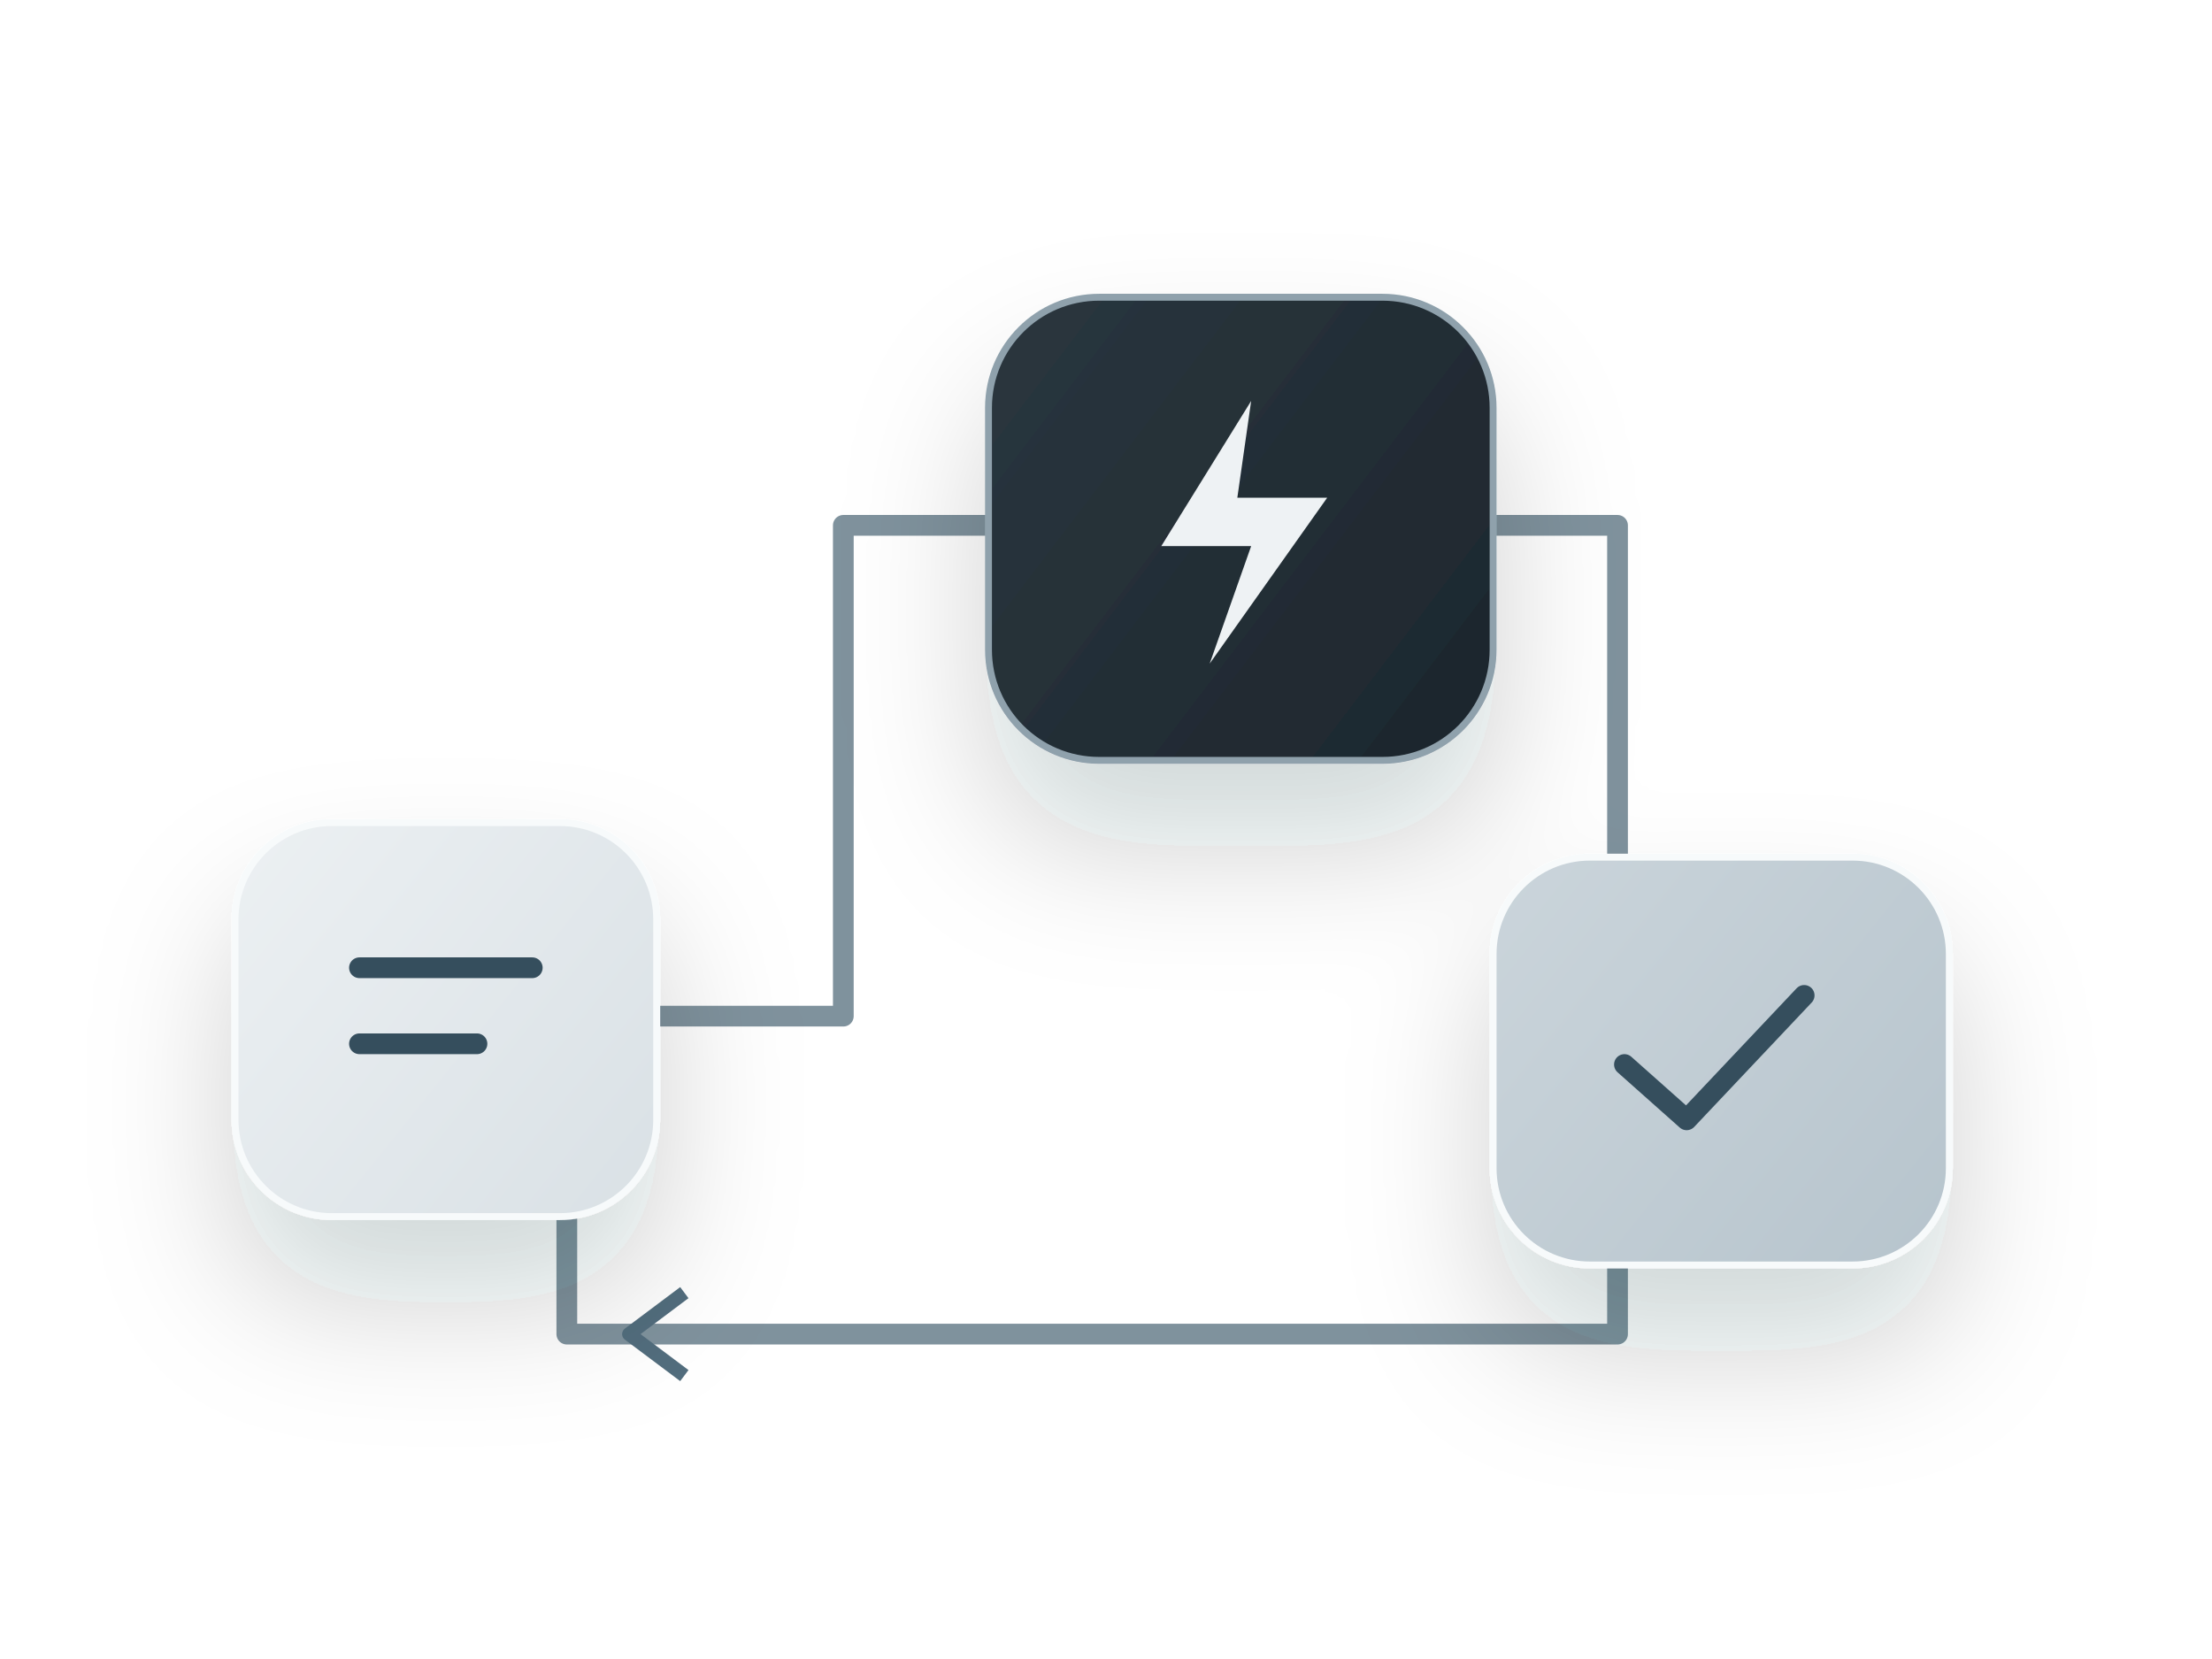
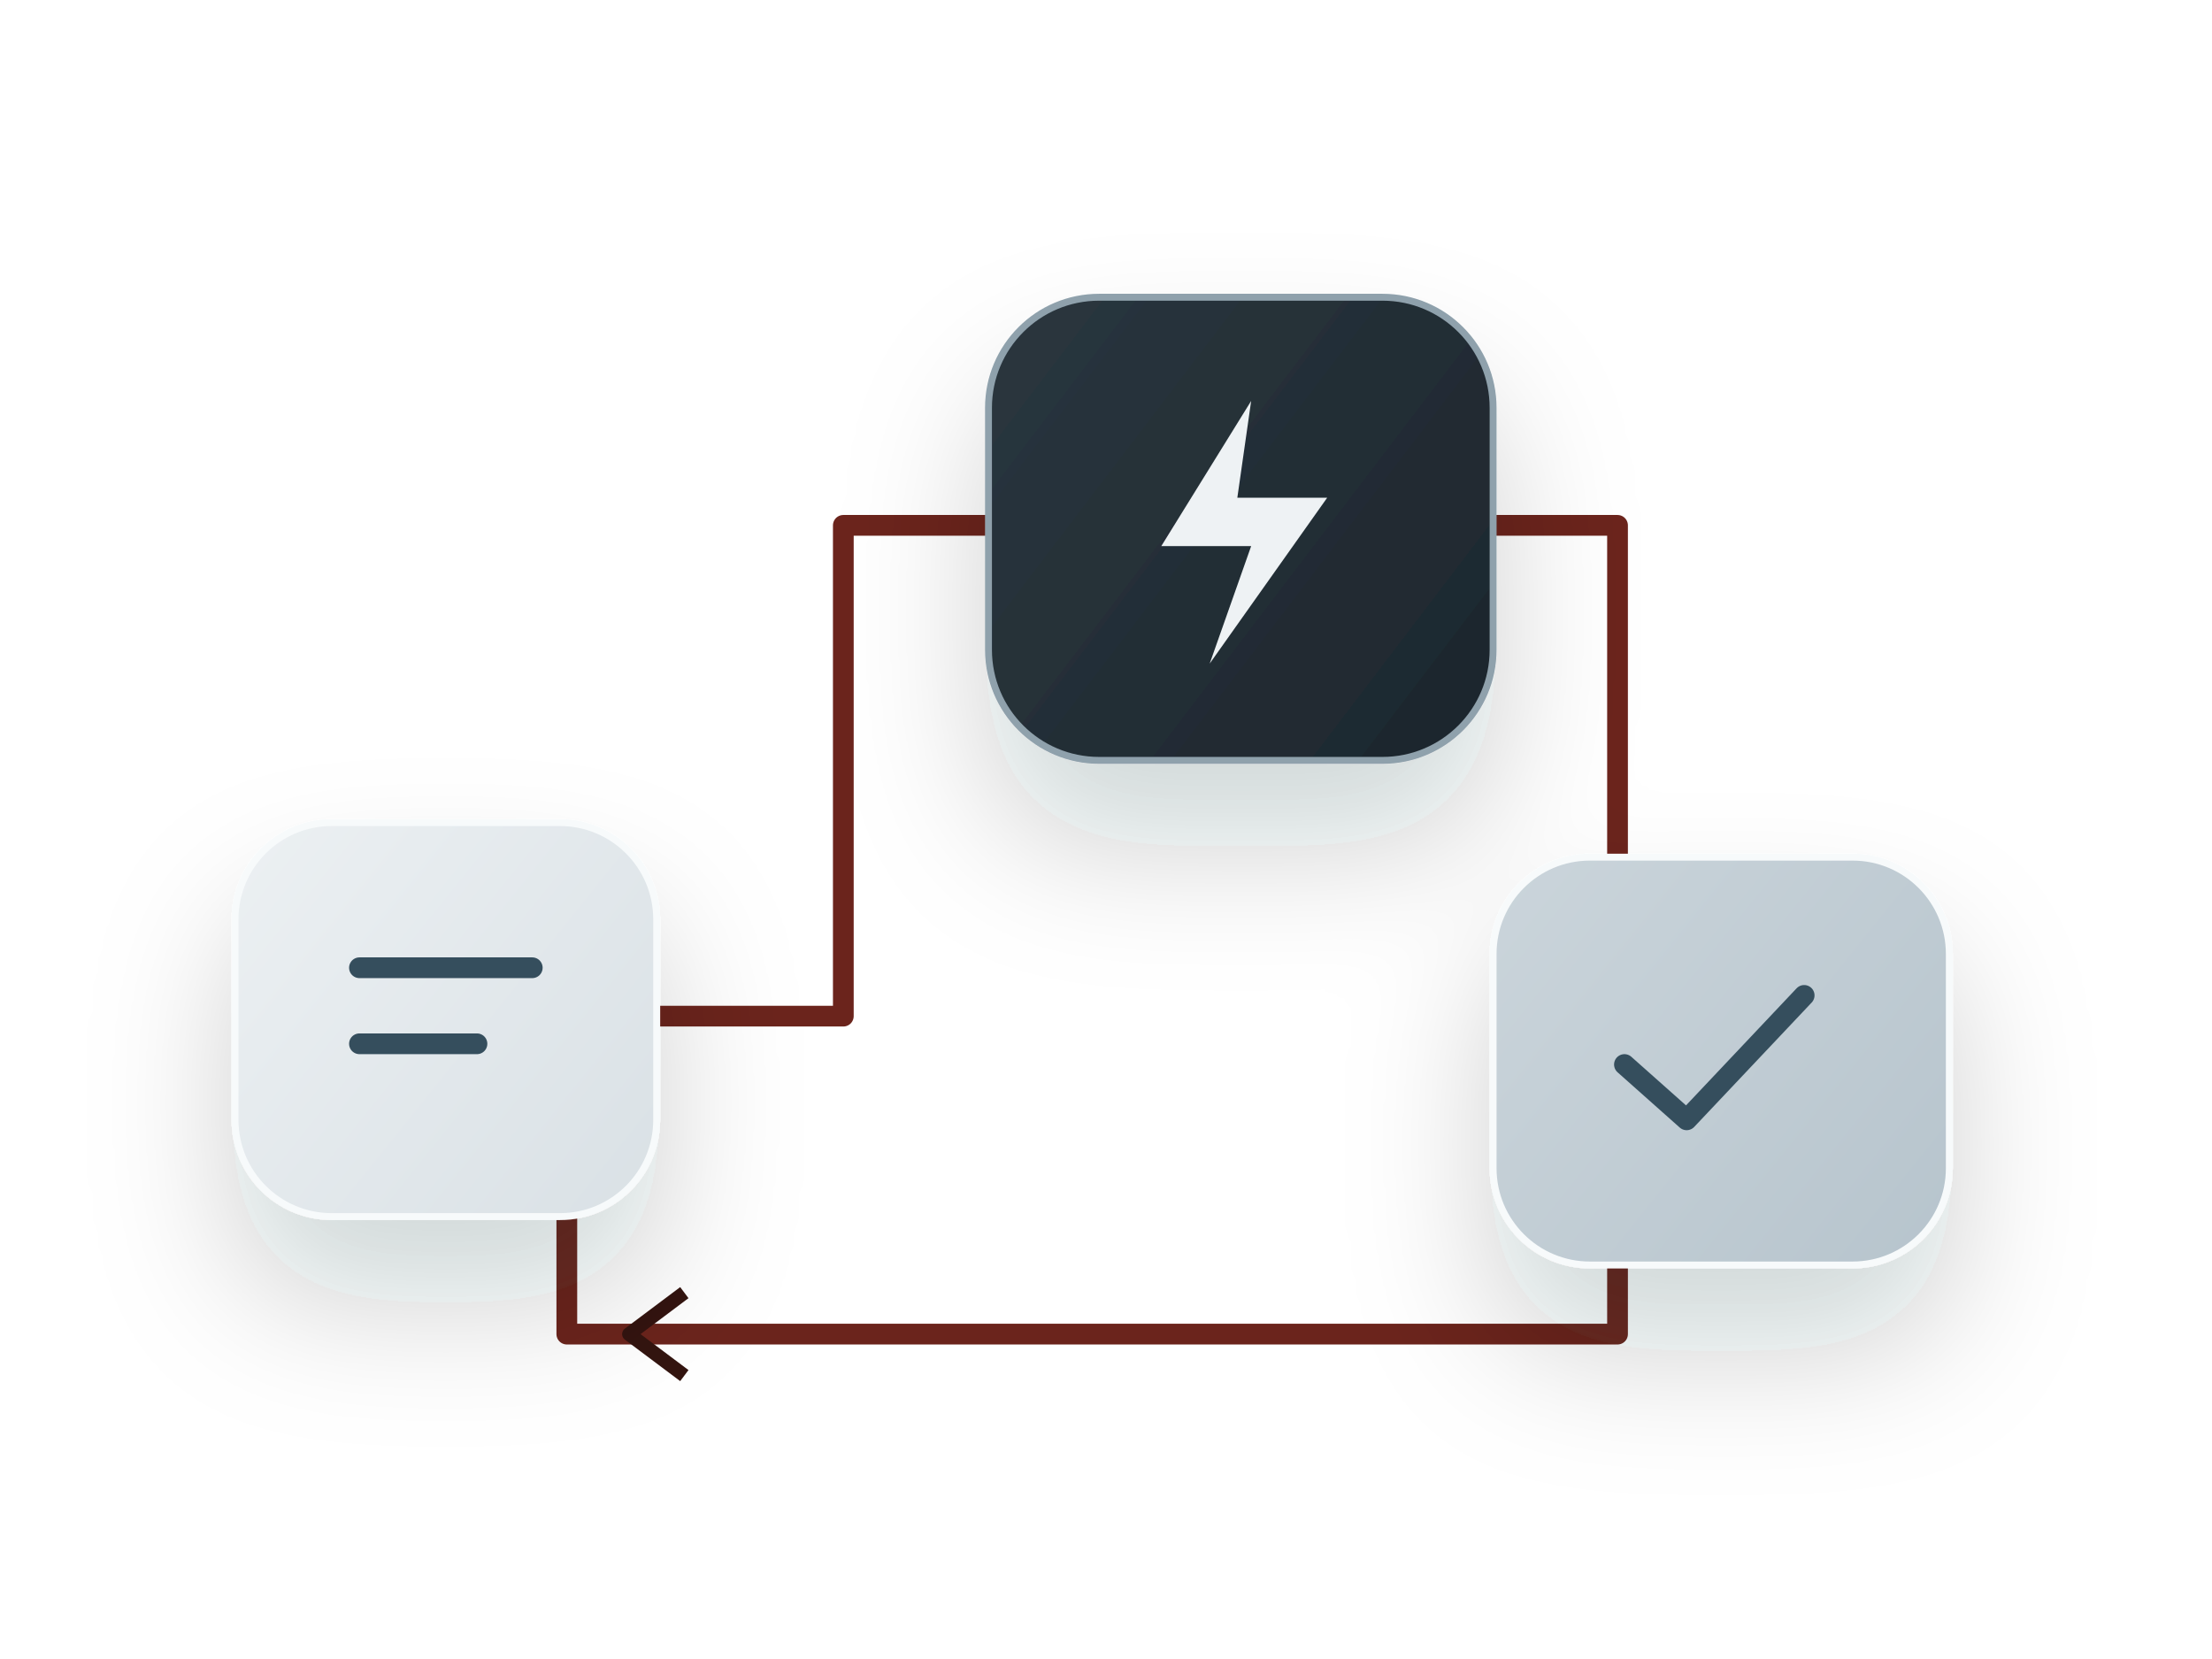
<svg xmlns="http://www.w3.org/2000/svg" width="320" height="240" viewBox="0 0 320 240" fill="none">
  <defs>
    <linearGradient id="glass" x1="40" y1="30" x2="270" y2="215" gradientUnits="userSpaceOnUse">
      <stop stop-color="#f8fafb" />
      <stop offset="1" stop-color="#b4c2cb" />
    </linearGradient>
    <linearGradient id="ink" x1="50" y1="40" x2="260" y2="200" gradientUnits="userSpaceOnUse">
      <stop stop-color="#35434d" />
      <stop offset="1" stop-color="#10171c" />
    </linearGradient>
    <filter id="shadow" x="-30%" y="-30%" width="160%" height="175%">
      <feDropShadow dx="0" dy="12" stdDeviation="10" flood-color="#12212b" flood-opacity=".18" />
    </filter>
  </defs>
-   <path d="M82 147h40V76h47M193 76h41v71M82 147v46h152v-22" stroke="#7f929d" stroke-width="3" stroke-linecap="round" stroke-linejoin="round" />
-   <path d="m155 70 8 6-8 6M228 132l6 8 6-8M99 187l-8 6 8 6" stroke="#526d7d" stroke-width="2" stroke-linejoin="round" />
+   <path d="M82 147h40V76h47M193 76h41v71M82 147v46h152v-22" stroke="#6b241c" stroke-width="3" stroke-linecap="round" stroke-linejoin="round" />
+   <path d="m155 70 8 6-8 6M228 132l6 8 6-8M99 187l-8 6 8 6" stroke="#33140f" stroke-width="2" stroke-linejoin="round" />
  <g filter="url(#shadow)">
    <rect x="34" y="119" width="61" height="57" rx="14" fill="url(#glass)" stroke="#f7fafb" />
    <rect x="143" y="43" width="73" height="67" rx="16" fill="url(#ink)" stroke="#8fa1ac" />
    <rect x="216" y="124" width="66" height="59" rx="14" fill="url(#glass)" stroke="#f7fafb" />
  </g>
  <path d="M52 140h25M52 151h17" stroke="#354e5d" stroke-width="3" stroke-linecap="round" />
  <path d="m181 58-13 21h13l-6 17 17-24h-13l2-14Z" fill="#eef2f4" />
  <path d="m235 154 9 8 17-18" stroke="#354e5d" stroke-width="3" stroke-linecap="round" stroke-linejoin="round" />
</svg>
